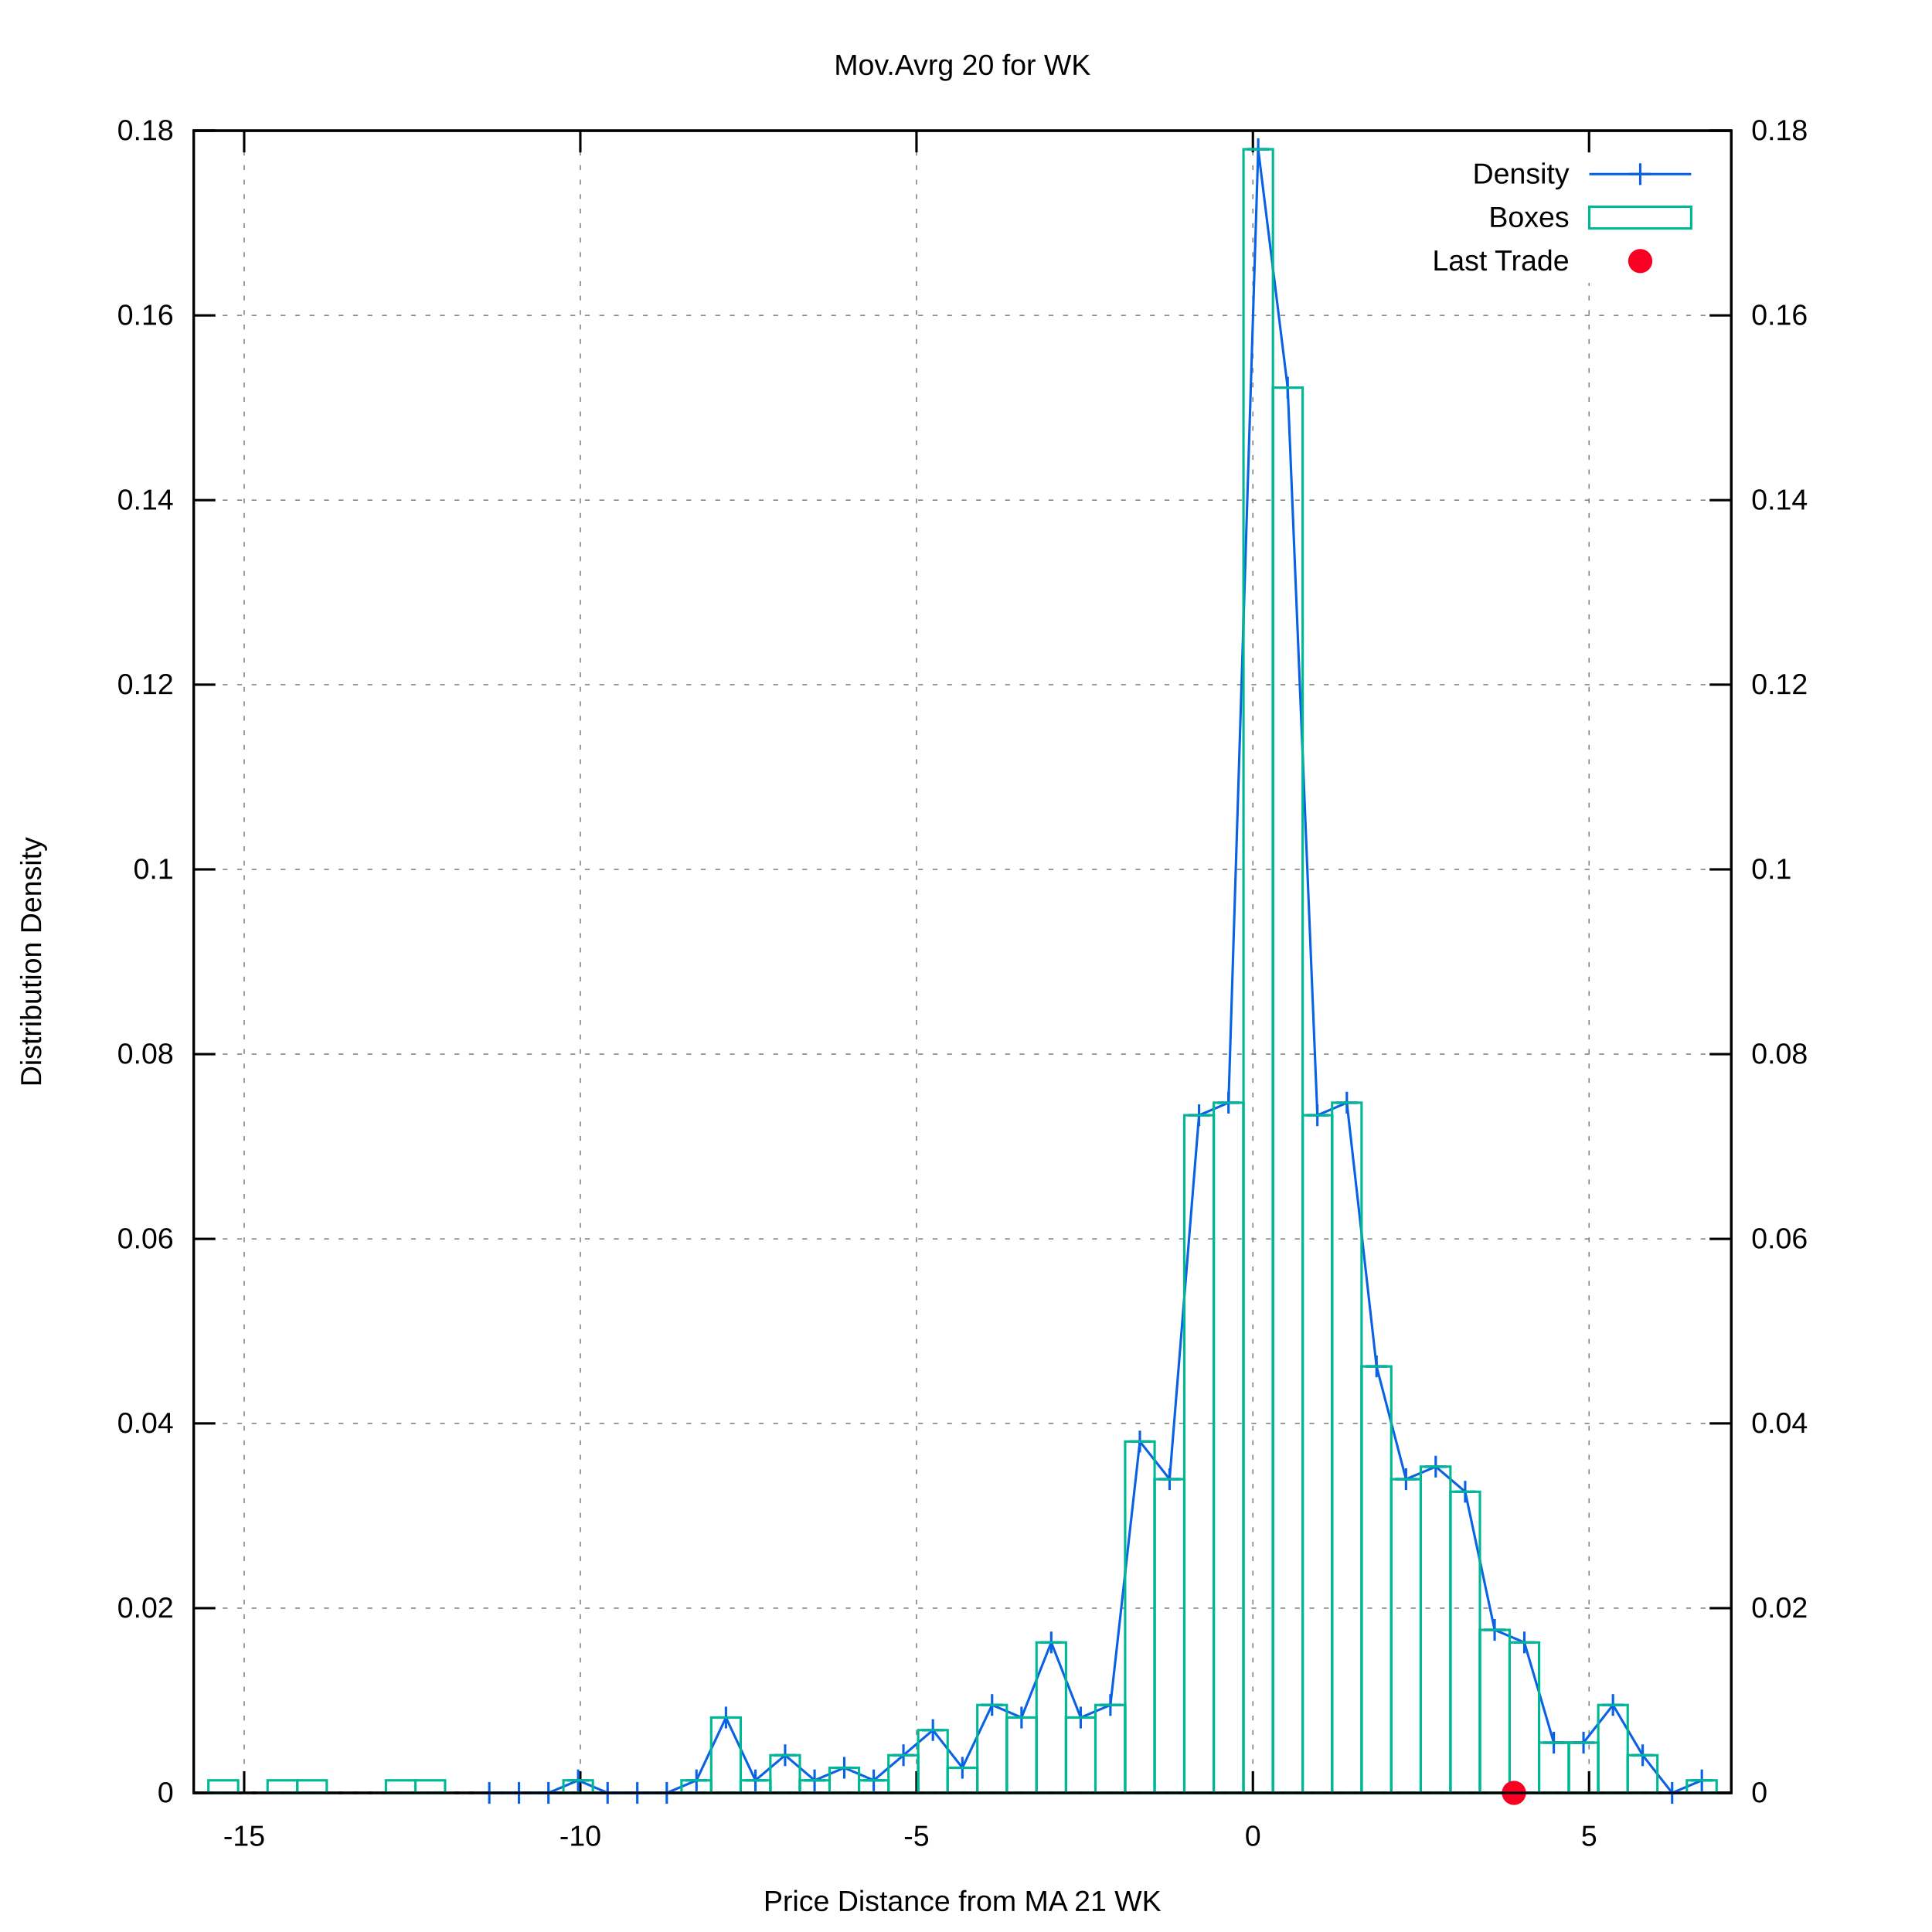
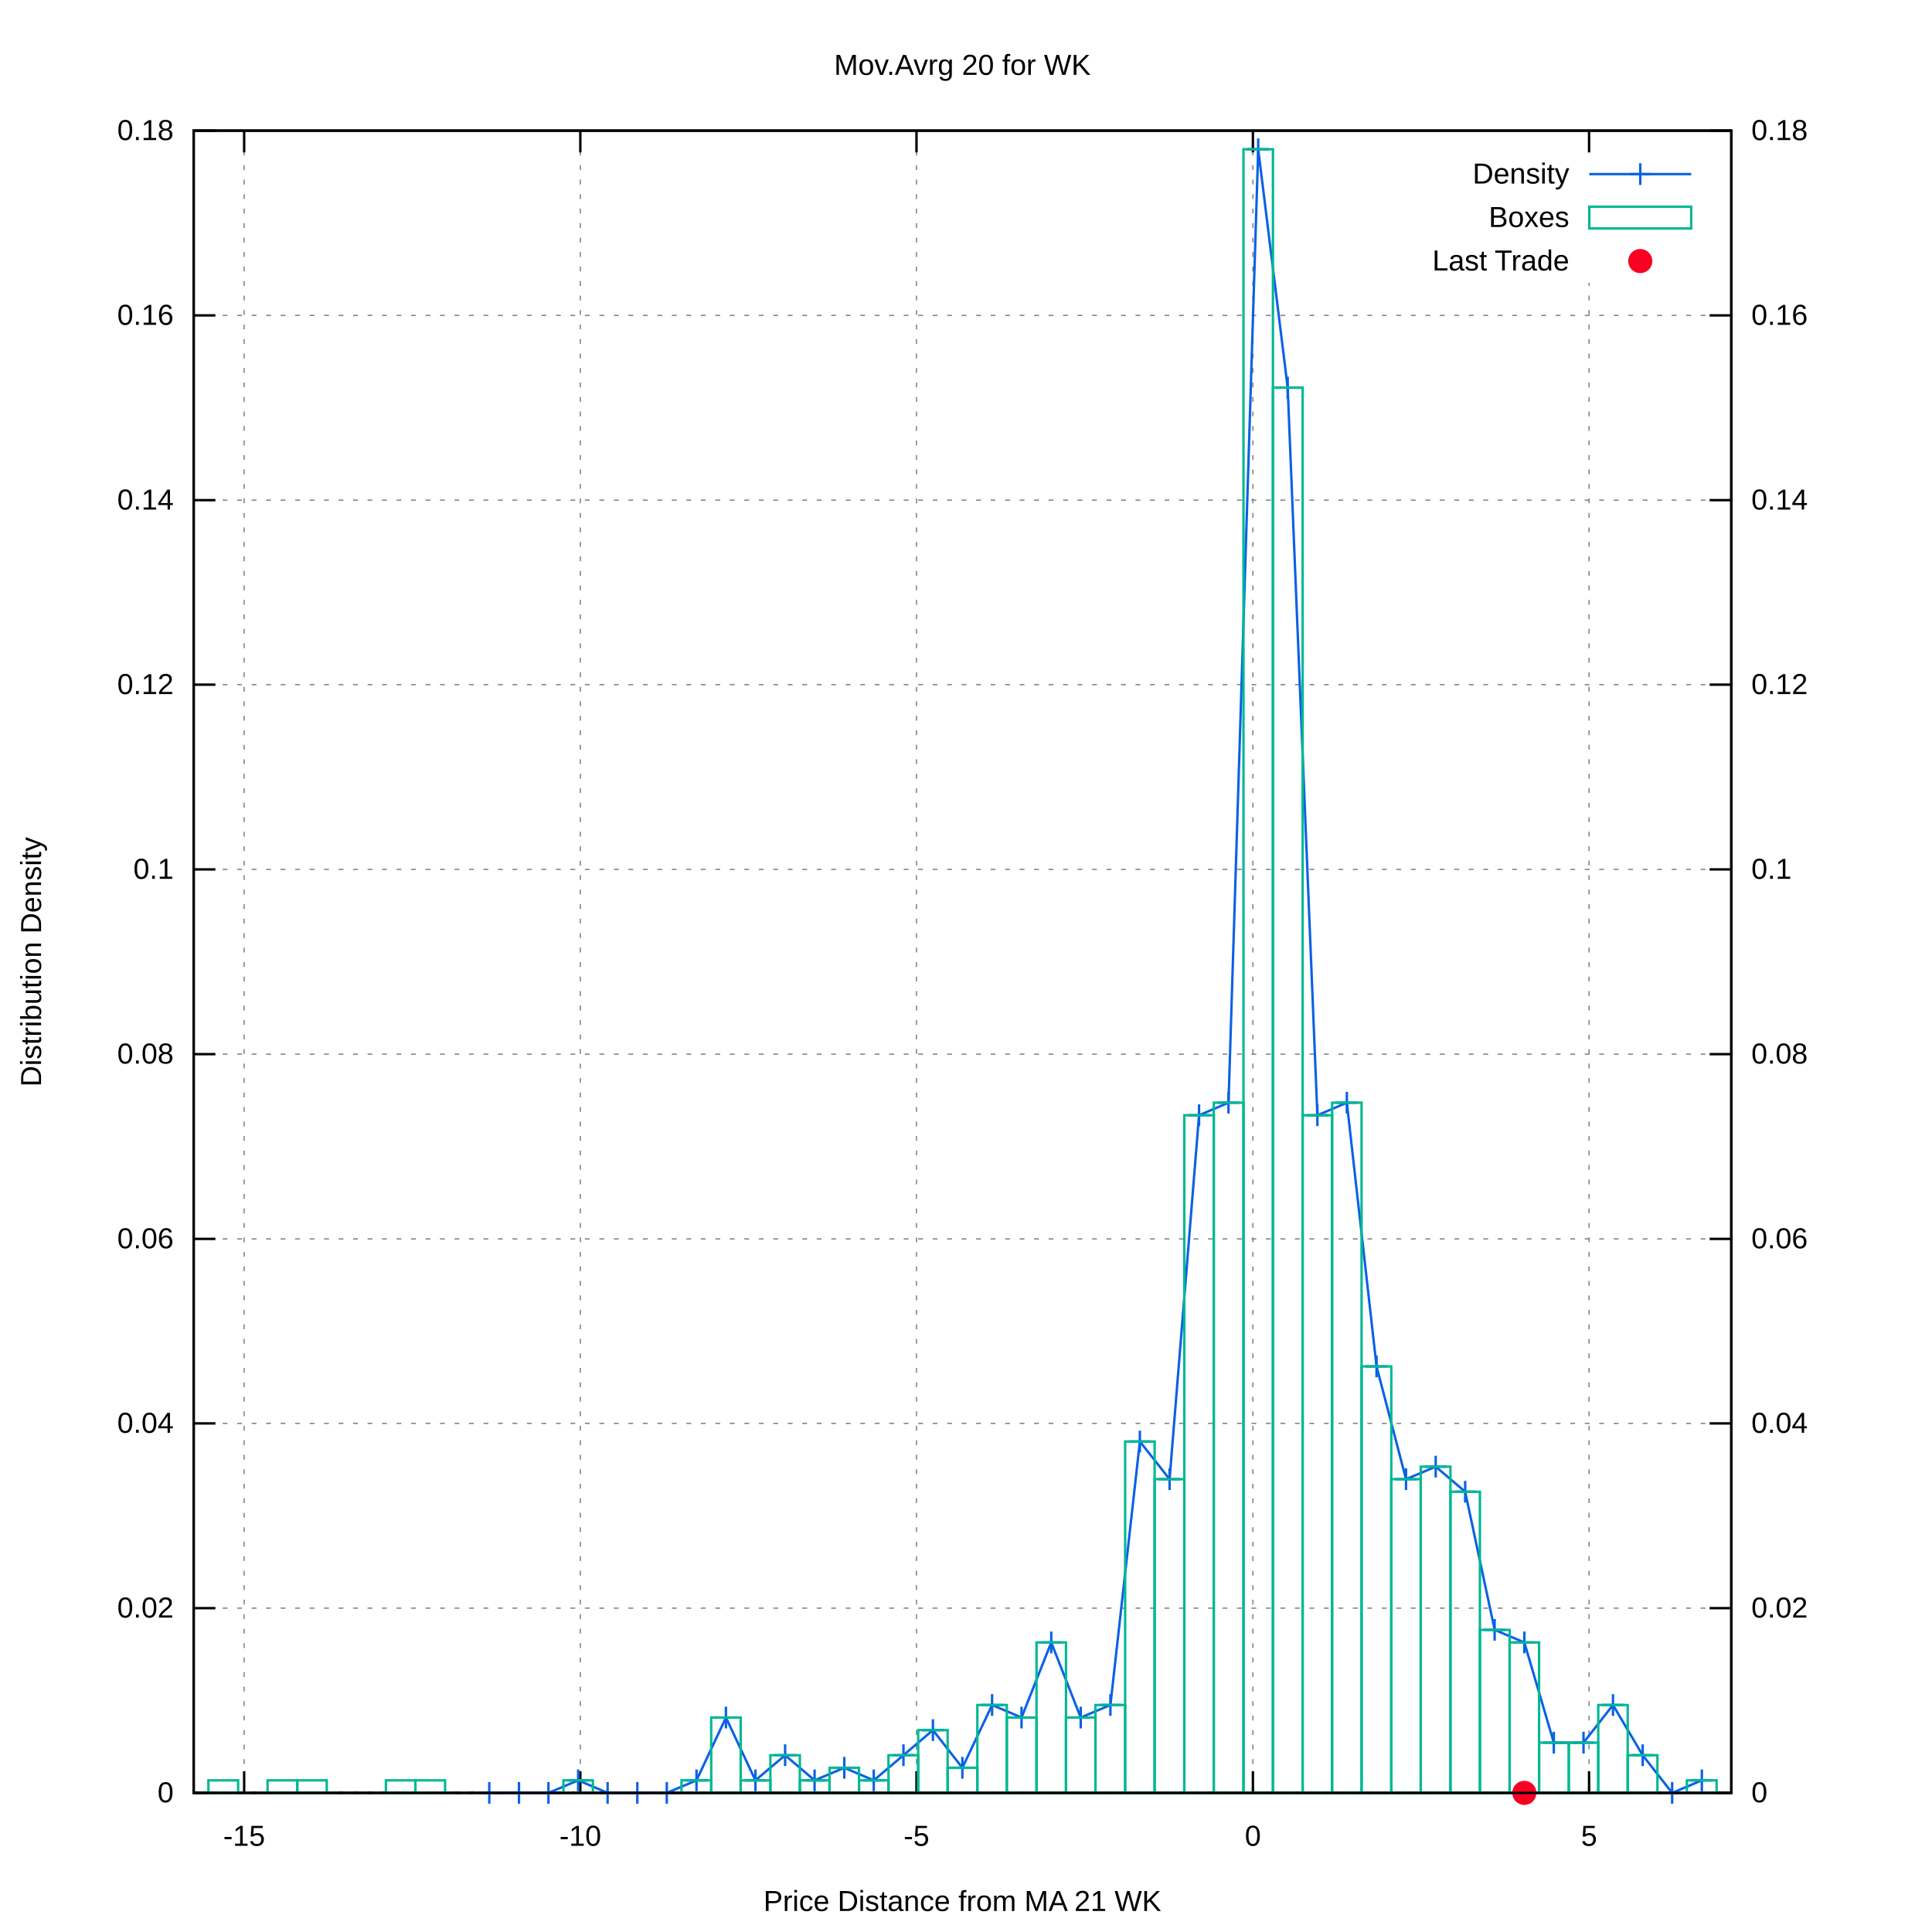
<svg xmlns="http://www.w3.org/2000/svg" xmlns:xlink="http://www.w3.org/1999/xlink" viewBox="0 0 800 800">
  <g id="gnuplot_canvas">
    <rect x="0" y="0" width="800" height="800" fill="#ffffff" />
    <defs>
      <circle id="gpDot" r="0.5" stroke-width="0.5" />
      <path id="gpPt0" stroke-width="0.222" stroke="currentColor" d="M-1,0 h2 M0,-1 v2" />
      <path id="gpPt1" stroke-width="0.222" stroke="currentColor" d="M-1,-1 L1,1 M1,-1 L-1,1" />
      <path id="gpPt2" stroke-width="0.222" stroke="currentColor" d="M-1,0 L1,0 M0,-1 L0,1 M-1,-1 L1,1 M-1,1 L1,-1" />
      <rect id="gpPt3" stroke-width="0.222" stroke="currentColor" x="-1" y="-1" width="2" height="2" />
      <rect id="gpPt4" stroke-width="0.222" stroke="currentColor" fill="currentColor" x="-1" y="-1" width="2" height="2" />
      <circle id="gpPt5" stroke-width="0.222" stroke="currentColor" cx="0" cy="0" r="1" />
      <use xlink:href="#gpPt5" id="gpPt6" fill="currentColor" stroke="none" />
      <path id="gpPt7" stroke-width="0.222" stroke="currentColor" d="M0,-1.33 L-1.33,0.67 L1.33,0.67 z" />
      <use xlink:href="#gpPt7" id="gpPt8" fill="currentColor" stroke="none" />
      <use xlink:href="#gpPt7" id="gpPt9" stroke="currentColor" transform="rotate(180)" />
      <use xlink:href="#gpPt9" id="gpPt10" fill="currentColor" stroke="none" />
      <use xlink:href="#gpPt3" id="gpPt11" stroke="currentColor" transform="rotate(45)" />
      <use xlink:href="#gpPt11" id="gpPt12" fill="currentColor" stroke="none" />
      <path id="gpPt13" stroke-width="0.222" stroke="currentColor" d="M0,1.330 L1.265,0.411 L0.782,-1.067 L-0.782,-1.076 L-1.265,0.411 z" />
      <use xlink:href="#gpPt13" id="gpPt14" fill="currentColor" stroke="none" />
      <filter id="textbox" filterUnits="objectBoundingBox" x="0" y="0" height="1" width="1">
        <feFlood flood-color="#FFFFFF" flood-opacity="1" result="bgnd" />
        <feComposite in="SourceGraphic" in2="bgnd" operator="atop" />
      </filter>
      <filter id="greybox" filterUnits="objectBoundingBox" x="0" y="0" height="1" width="1">
        <feFlood flood-color="lightgrey" flood-opacity="1" result="grey" />
        <feComposite in="SourceGraphic" in2="grey" operator="atop" />
      </filter>
    </defs>
    <g fill="none" color="#FFFFFF" stroke="black" stroke-width="1.00" stroke-linecap="butt" stroke-linejoin="miter">
</g>
    <g fill="none" color="black" stroke="currentColor" stroke-width="1.00" stroke-linecap="butt" stroke-linejoin="miter">
</g>
    <g fill="none" color="black" stroke="black" stroke-width="0.50" stroke-linecap="butt" stroke-linejoin="miter">
</g>
    <g fill="none" color="gray" stroke="currentColor" stroke-width="0.50" stroke-linecap="butt" stroke-linejoin="miter">
      <path stroke="gray" stroke-dasharray="2,4" class="gridline" d="M80.2,742.4 L716.9,742.4  " />
    </g>
    <g fill="none" color="gray" stroke="gray" stroke-width="1.00" stroke-linecap="butt" stroke-linejoin="miter">
</g>
    <g fill="none" color="black" stroke="currentColor" stroke-width="1.00" stroke-linecap="butt" stroke-linejoin="miter">
      <path stroke="black" d="M80.2,742.4 L89.2,742.4  " />
      <g transform="translate(71.9,746.3)" stroke="none" fill="black" font-family="arial" font-size="12.00" text-anchor="end">
        <text>
          <tspan font-family="arial"> 0</tspan>
        </text>
      </g>
    </g>
    <g fill="none" color="black" stroke="currentColor" stroke-width="1.00" stroke-linecap="butt" stroke-linejoin="miter">
</g>
    <g fill="none" color="black" stroke="black" stroke-width="0.50" stroke-linecap="butt" stroke-linejoin="miter">
</g>
    <g fill="none" color="gray" stroke="currentColor" stroke-width="0.50" stroke-linecap="butt" stroke-linejoin="miter">
      <path stroke="gray" stroke-dasharray="2,4" class="gridline" d="M80.2,665.9 L716.9,665.9  " />
    </g>
    <g fill="none" color="gray" stroke="gray" stroke-width="1.00" stroke-linecap="butt" stroke-linejoin="miter">
</g>
    <g fill="none" color="black" stroke="currentColor" stroke-width="1.00" stroke-linecap="butt" stroke-linejoin="miter">
      <path stroke="black" d="M80.2,665.9 L89.2,665.9  " />
      <g transform="translate(71.9,669.8)" stroke="none" fill="black" font-family="arial" font-size="12.00" text-anchor="end">
        <text>
          <tspan font-family="arial"> 0.02</tspan>
        </text>
      </g>
    </g>
    <g fill="none" color="black" stroke="currentColor" stroke-width="1.00" stroke-linecap="butt" stroke-linejoin="miter">
</g>
    <g fill="none" color="black" stroke="black" stroke-width="0.50" stroke-linecap="butt" stroke-linejoin="miter">
</g>
    <g fill="none" color="gray" stroke="currentColor" stroke-width="0.50" stroke-linecap="butt" stroke-linejoin="miter">
      <path stroke="gray" stroke-dasharray="2,4" class="gridline" d="M80.2,589.4 L716.9,589.4  " />
    </g>
    <g fill="none" color="gray" stroke="gray" stroke-width="1.00" stroke-linecap="butt" stroke-linejoin="miter">
</g>
    <g fill="none" color="black" stroke="currentColor" stroke-width="1.00" stroke-linecap="butt" stroke-linejoin="miter">
      <path stroke="black" d="M80.2,589.4 L89.2,589.4  " />
      <g transform="translate(71.9,593.3)" stroke="none" fill="black" font-family="arial" font-size="12.00" text-anchor="end">
        <text>
          <tspan font-family="arial"> 0.04</tspan>
        </text>
      </g>
    </g>
    <g fill="none" color="black" stroke="currentColor" stroke-width="1.00" stroke-linecap="butt" stroke-linejoin="miter">
</g>
    <g fill="none" color="black" stroke="black" stroke-width="0.50" stroke-linecap="butt" stroke-linejoin="miter">
</g>
    <g fill="none" color="gray" stroke="currentColor" stroke-width="0.50" stroke-linecap="butt" stroke-linejoin="miter">
      <path stroke="gray" stroke-dasharray="2,4" class="gridline" d="M80.2,513.0 L716.9,513.0  " />
    </g>
    <g fill="none" color="gray" stroke="gray" stroke-width="1.00" stroke-linecap="butt" stroke-linejoin="miter">
</g>
    <g fill="none" color="black" stroke="currentColor" stroke-width="1.00" stroke-linecap="butt" stroke-linejoin="miter">
      <path stroke="black" d="M80.2,513.0 L89.2,513.0  " />
      <g transform="translate(71.9,516.9)" stroke="none" fill="black" font-family="arial" font-size="12.00" text-anchor="end">
        <text>
          <tspan font-family="arial"> 0.06</tspan>
        </text>
      </g>
    </g>
    <g fill="none" color="black" stroke="currentColor" stroke-width="1.00" stroke-linecap="butt" stroke-linejoin="miter">
</g>
    <g fill="none" color="black" stroke="black" stroke-width="0.50" stroke-linecap="butt" stroke-linejoin="miter">
</g>
    <g fill="none" color="gray" stroke="currentColor" stroke-width="0.50" stroke-linecap="butt" stroke-linejoin="miter">
      <path stroke="gray" stroke-dasharray="2,4" class="gridline" d="M80.2,436.5 L716.9,436.5  " />
    </g>
    <g fill="none" color="gray" stroke="gray" stroke-width="1.00" stroke-linecap="butt" stroke-linejoin="miter">
</g>
    <g fill="none" color="black" stroke="currentColor" stroke-width="1.00" stroke-linecap="butt" stroke-linejoin="miter">
      <path stroke="black" d="M80.2,436.5 L89.2,436.5  " />
      <g transform="translate(71.9,440.4)" stroke="none" fill="black" font-family="arial" font-size="12.00" text-anchor="end">
        <text>
          <tspan font-family="arial"> 0.08</tspan>
        </text>
      </g>
    </g>
    <g fill="none" color="black" stroke="currentColor" stroke-width="1.00" stroke-linecap="butt" stroke-linejoin="miter">
</g>
    <g fill="none" color="black" stroke="black" stroke-width="0.50" stroke-linecap="butt" stroke-linejoin="miter">
</g>
    <g fill="none" color="gray" stroke="currentColor" stroke-width="0.50" stroke-linecap="butt" stroke-linejoin="miter">
      <path stroke="gray" stroke-dasharray="2,4" class="gridline" d="M80.2,360.0 L716.9,360.0  " />
    </g>
    <g fill="none" color="gray" stroke="gray" stroke-width="1.00" stroke-linecap="butt" stroke-linejoin="miter">
</g>
    <g fill="none" color="black" stroke="currentColor" stroke-width="1.00" stroke-linecap="butt" stroke-linejoin="miter">
      <path stroke="black" d="M80.2,360.0 L89.2,360.0  " />
      <g transform="translate(71.9,363.9)" stroke="none" fill="black" font-family="arial" font-size="12.00" text-anchor="end">
        <text>
          <tspan font-family="arial"> 0.1</tspan>
        </text>
      </g>
    </g>
    <g fill="none" color="black" stroke="currentColor" stroke-width="1.00" stroke-linecap="butt" stroke-linejoin="miter">
</g>
    <g fill="none" color="black" stroke="black" stroke-width="0.50" stroke-linecap="butt" stroke-linejoin="miter">
</g>
    <g fill="none" color="gray" stroke="currentColor" stroke-width="0.50" stroke-linecap="butt" stroke-linejoin="miter">
      <path stroke="gray" stroke-dasharray="2,4" class="gridline" d="M80.2,283.5 L716.9,283.5  " />
    </g>
    <g fill="none" color="gray" stroke="gray" stroke-width="1.00" stroke-linecap="butt" stroke-linejoin="miter">
</g>
    <g fill="none" color="black" stroke="currentColor" stroke-width="1.00" stroke-linecap="butt" stroke-linejoin="miter">
      <path stroke="black" d="M80.2,283.5 L89.2,283.5  " />
      <g transform="translate(71.9,287.4)" stroke="none" fill="black" font-family="arial" font-size="12.00" text-anchor="end">
        <text>
          <tspan font-family="arial"> 0.12</tspan>
        </text>
      </g>
    </g>
    <g fill="none" color="black" stroke="currentColor" stroke-width="1.00" stroke-linecap="butt" stroke-linejoin="miter">
</g>
    <g fill="none" color="black" stroke="black" stroke-width="0.50" stroke-linecap="butt" stroke-linejoin="miter">
</g>
    <g fill="none" color="gray" stroke="currentColor" stroke-width="0.50" stroke-linecap="butt" stroke-linejoin="miter">
      <path stroke="gray" stroke-dasharray="2,4" class="gridline" d="M80.2,207.1 L716.9,207.1  " />
    </g>
    <g fill="none" color="gray" stroke="gray" stroke-width="1.00" stroke-linecap="butt" stroke-linejoin="miter">
</g>
    <g fill="none" color="black" stroke="currentColor" stroke-width="1.00" stroke-linecap="butt" stroke-linejoin="miter">
      <path stroke="black" d="M80.2,207.1 L89.2,207.1  " />
      <g transform="translate(71.9,211.0)" stroke="none" fill="black" font-family="arial" font-size="12.00" text-anchor="end">
        <text>
          <tspan font-family="arial"> 0.14</tspan>
        </text>
      </g>
    </g>
    <g fill="none" color="black" stroke="currentColor" stroke-width="1.00" stroke-linecap="butt" stroke-linejoin="miter">
</g>
    <g fill="none" color="black" stroke="black" stroke-width="0.50" stroke-linecap="butt" stroke-linejoin="miter">
</g>
    <g fill="none" color="gray" stroke="currentColor" stroke-width="0.50" stroke-linecap="butt" stroke-linejoin="miter">
      <path stroke="gray" stroke-dasharray="2,4" class="gridline" d="M80.2,130.6 L716.9,130.6  " />
    </g>
    <g fill="none" color="gray" stroke="gray" stroke-width="1.00" stroke-linecap="butt" stroke-linejoin="miter">
</g>
    <g fill="none" color="black" stroke="currentColor" stroke-width="1.00" stroke-linecap="butt" stroke-linejoin="miter">
      <path stroke="black" d="M80.2,130.6 L89.2,130.6  " />
      <g transform="translate(71.9,134.5)" stroke="none" fill="black" font-family="arial" font-size="12.00" text-anchor="end">
        <text>
          <tspan font-family="arial"> 0.16</tspan>
        </text>
      </g>
    </g>
    <g fill="none" color="black" stroke="currentColor" stroke-width="1.00" stroke-linecap="butt" stroke-linejoin="miter">
</g>
    <g fill="none" color="black" stroke="black" stroke-width="0.50" stroke-linecap="butt" stroke-linejoin="miter">
</g>
    <g fill="none" color="gray" stroke="currentColor" stroke-width="0.50" stroke-linecap="butt" stroke-linejoin="miter">
      <path stroke="gray" stroke-dasharray="2,4" class="gridline" d="M80.2,54.1 L716.9,54.1  " />
    </g>
    <g fill="none" color="gray" stroke="gray" stroke-width="1.00" stroke-linecap="butt" stroke-linejoin="miter">
</g>
    <g fill="none" color="black" stroke="currentColor" stroke-width="1.00" stroke-linecap="butt" stroke-linejoin="miter">
      <path stroke="black" d="M80.2,54.1 L89.2,54.1  " />
      <g transform="translate(71.9,58.0)" stroke="none" fill="black" font-family="arial" font-size="12.00" text-anchor="end">
        <text>
          <tspan font-family="arial"> 0.18</tspan>
        </text>
      </g>
    </g>
    <g fill="none" color="black" stroke="currentColor" stroke-width="1.00" stroke-linecap="butt" stroke-linejoin="miter">
</g>
    <g fill="none" color="black" stroke="black" stroke-width="0.50" stroke-linecap="butt" stroke-linejoin="miter">
</g>
    <g fill="none" color="gray" stroke="currentColor" stroke-width="0.50" stroke-linecap="butt" stroke-linejoin="miter">
      <path stroke="gray" stroke-dasharray="2,4" class="gridline" d="M101.1,742.4 L101.1,54.1  " />
    </g>
    <g fill="none" color="gray" stroke="gray" stroke-width="1.00" stroke-linecap="butt" stroke-linejoin="miter">
</g>
    <g fill="none" color="black" stroke="currentColor" stroke-width="1.00" stroke-linecap="butt" stroke-linejoin="miter">
      <path stroke="black" d="M101.1,742.4 L101.1,733.4 M101.1,54.1 L101.1,63.1  " />
      <g transform="translate(101.1,764.3)" stroke="none" fill="black" font-family="arial" font-size="12.00" text-anchor="middle">
        <text>
          <tspan font-family="arial">-15</tspan>
        </text>
      </g>
    </g>
    <g fill="none" color="black" stroke="currentColor" stroke-width="1.00" stroke-linecap="butt" stroke-linejoin="miter">
</g>
    <g fill="none" color="black" stroke="black" stroke-width="0.50" stroke-linecap="butt" stroke-linejoin="miter">
</g>
    <g fill="none" color="gray" stroke="currentColor" stroke-width="0.50" stroke-linecap="butt" stroke-linejoin="miter">
      <path stroke="gray" stroke-dasharray="2,4" class="gridline" d="M240.3,742.4 L240.3,54.1  " />
    </g>
    <g fill="none" color="gray" stroke="gray" stroke-width="1.00" stroke-linecap="butt" stroke-linejoin="miter">
</g>
    <g fill="none" color="black" stroke="currentColor" stroke-width="1.00" stroke-linecap="butt" stroke-linejoin="miter">
      <path stroke="black" d="M240.3,742.4 L240.3,733.4 M240.3,54.1 L240.3,63.1  " />
      <g transform="translate(240.3,764.3)" stroke="none" fill="black" font-family="arial" font-size="12.00" text-anchor="middle">
        <text>
          <tspan font-family="arial">-10</tspan>
        </text>
      </g>
    </g>
    <g fill="none" color="black" stroke="currentColor" stroke-width="1.00" stroke-linecap="butt" stroke-linejoin="miter">
</g>
    <g fill="none" color="black" stroke="black" stroke-width="0.50" stroke-linecap="butt" stroke-linejoin="miter">
</g>
    <g fill="none" color="gray" stroke="currentColor" stroke-width="0.50" stroke-linecap="butt" stroke-linejoin="miter">
      <path stroke="gray" stroke-dasharray="2,4" class="gridline" d="M379.5,742.4 L379.5,54.1  " />
    </g>
    <g fill="none" color="gray" stroke="gray" stroke-width="1.00" stroke-linecap="butt" stroke-linejoin="miter">
</g>
    <g fill="none" color="black" stroke="currentColor" stroke-width="1.00" stroke-linecap="butt" stroke-linejoin="miter">
      <path stroke="black" d="M379.5,742.4 L379.5,733.4 M379.5,54.1 L379.5,63.1  " />
      <g transform="translate(379.5,764.3)" stroke="none" fill="black" font-family="arial" font-size="12.00" text-anchor="middle">
        <text>
          <tspan font-family="arial">-5</tspan>
        </text>
      </g>
    </g>
    <g fill="none" color="black" stroke="currentColor" stroke-width="1.00" stroke-linecap="butt" stroke-linejoin="miter">
</g>
    <g fill="none" color="black" stroke="black" stroke-width="0.50" stroke-linecap="butt" stroke-linejoin="miter">
</g>
    <g fill="none" color="gray" stroke="currentColor" stroke-width="0.50" stroke-linecap="butt" stroke-linejoin="miter">
      <path stroke="gray" stroke-dasharray="2,4" class="gridline" d="M518.8,742.4 L518.8,54.1  " />
    </g>
    <g fill="none" color="gray" stroke="gray" stroke-width="1.00" stroke-linecap="butt" stroke-linejoin="miter">
</g>
    <g fill="none" color="black" stroke="currentColor" stroke-width="1.00" stroke-linecap="butt" stroke-linejoin="miter">
      <path stroke="black" d="M518.8,742.4 L518.8,733.4 M518.8,54.1 L518.8,63.1  " />
      <g transform="translate(518.8,764.3)" stroke="none" fill="black" font-family="arial" font-size="12.00" text-anchor="middle">
        <text>
          <tspan font-family="arial"> 0</tspan>
        </text>
      </g>
    </g>
    <g fill="none" color="black" stroke="currentColor" stroke-width="1.00" stroke-linecap="butt" stroke-linejoin="miter">
</g>
    <g fill="none" color="black" stroke="black" stroke-width="0.50" stroke-linecap="butt" stroke-linejoin="miter">
</g>
    <g fill="none" color="gray" stroke="currentColor" stroke-width="0.50" stroke-linecap="butt" stroke-linejoin="miter">
      <path stroke="gray" stroke-dasharray="2,4" class="gridline" d="M658.0,742.4 L658.0,117.1 M658.0,63.1 L658.0,54.1  " />
    </g>
    <g fill="none" color="gray" stroke="gray" stroke-width="1.00" stroke-linecap="butt" stroke-linejoin="miter">
</g>
    <g fill="none" color="black" stroke="currentColor" stroke-width="1.00" stroke-linecap="butt" stroke-linejoin="miter">
      <path stroke="black" d="M658.0,742.4 L658.0,733.4 M658.0,54.1 L658.0,63.1  " />
      <g transform="translate(658.0,764.3)" stroke="none" fill="black" font-family="arial" font-size="12.00" text-anchor="middle">
        <text>
          <tspan font-family="arial"> 5</tspan>
        </text>
      </g>
    </g>
    <g fill="none" color="black" stroke="currentColor" stroke-width="1.00" stroke-linecap="butt" stroke-linejoin="miter">
      <path stroke="black" d="M716.9,742.4 L707.9,742.4  " />
      <g transform="translate(725.2,746.3)" stroke="none" fill="black" font-family="arial" font-size="12.00" text-anchor="start">
        <text>
          <tspan font-family="arial"> 0</tspan>
        </text>
      </g>
    </g>
    <g fill="none" color="black" stroke="currentColor" stroke-width="1.00" stroke-linecap="butt" stroke-linejoin="miter">
      <path stroke="black" d="M716.9,665.9 L707.9,665.9  " />
      <g transform="translate(725.2,669.8)" stroke="none" fill="black" font-family="arial" font-size="12.00" text-anchor="start">
        <text>
          <tspan font-family="arial"> 0.02</tspan>
        </text>
      </g>
    </g>
    <g fill="none" color="black" stroke="currentColor" stroke-width="1.00" stroke-linecap="butt" stroke-linejoin="miter">
      <path stroke="black" d="M716.9,589.4 L707.9,589.4  " />
      <g transform="translate(725.2,593.3)" stroke="none" fill="black" font-family="arial" font-size="12.00" text-anchor="start">
        <text>
          <tspan font-family="arial"> 0.04</tspan>
        </text>
      </g>
    </g>
    <g fill="none" color="black" stroke="currentColor" stroke-width="1.00" stroke-linecap="butt" stroke-linejoin="miter">
      <path stroke="black" d="M716.9,513.0 L707.9,513.0  " />
      <g transform="translate(725.2,516.9)" stroke="none" fill="black" font-family="arial" font-size="12.00" text-anchor="start">
        <text>
          <tspan font-family="arial"> 0.06</tspan>
        </text>
      </g>
    </g>
    <g fill="none" color="black" stroke="currentColor" stroke-width="1.00" stroke-linecap="butt" stroke-linejoin="miter">
      <path stroke="black" d="M716.9,436.5 L707.9,436.5  " />
      <g transform="translate(725.2,440.4)" stroke="none" fill="black" font-family="arial" font-size="12.00" text-anchor="start">
        <text>
          <tspan font-family="arial"> 0.08</tspan>
        </text>
      </g>
    </g>
    <g fill="none" color="black" stroke="currentColor" stroke-width="1.00" stroke-linecap="butt" stroke-linejoin="miter">
      <path stroke="black" d="M716.9,360.0 L707.9,360.0  " />
      <g transform="translate(725.2,363.9)" stroke="none" fill="black" font-family="arial" font-size="12.00" text-anchor="start">
        <text>
          <tspan font-family="arial"> 0.1</tspan>
        </text>
      </g>
    </g>
    <g fill="none" color="black" stroke="currentColor" stroke-width="1.00" stroke-linecap="butt" stroke-linejoin="miter">
      <path stroke="black" d="M716.9,283.5 L707.9,283.5  " />
      <g transform="translate(725.2,287.4)" stroke="none" fill="black" font-family="arial" font-size="12.00" text-anchor="start">
        <text>
          <tspan font-family="arial"> 0.12</tspan>
        </text>
      </g>
    </g>
    <g fill="none" color="black" stroke="currentColor" stroke-width="1.00" stroke-linecap="butt" stroke-linejoin="miter">
      <path stroke="black" d="M716.9,207.1 L707.9,207.1  " />
      <g transform="translate(725.2,211.0)" stroke="none" fill="black" font-family="arial" font-size="12.00" text-anchor="start">
        <text>
          <tspan font-family="arial"> 0.14</tspan>
        </text>
      </g>
    </g>
    <g fill="none" color="black" stroke="currentColor" stroke-width="1.00" stroke-linecap="butt" stroke-linejoin="miter">
      <path stroke="black" d="M716.9,130.6 L707.9,130.6  " />
      <g transform="translate(725.2,134.5)" stroke="none" fill="black" font-family="arial" font-size="12.00" text-anchor="start">
        <text>
          <tspan font-family="arial"> 0.16</tspan>
        </text>
      </g>
    </g>
    <g fill="none" color="black" stroke="currentColor" stroke-width="1.00" stroke-linecap="butt" stroke-linejoin="miter">
      <path stroke="black" d="M716.9,54.1 L707.9,54.1  " />
      <g transform="translate(725.2,58.0)" stroke="none" fill="black" font-family="arial" font-size="12.00" text-anchor="start">
        <text>
          <tspan font-family="arial"> 0.18</tspan>
        </text>
      </g>
    </g>
    <g fill="none" color="black" stroke="currentColor" stroke-width="1.00" stroke-linecap="butt" stroke-linejoin="miter">
</g>
    <g fill="none" color="gray" stroke="currentColor" stroke-width="1.00" stroke-linecap="butt" stroke-linejoin="miter">
      <path stroke="black" stroke-dasharray="2,4" d="M80.2,742.4 L716.9,742.4  " />
    </g>
    <g fill="none" color="black" stroke="currentColor" stroke-width="1.00" stroke-linecap="butt" stroke-linejoin="miter">
      <path stroke="black" d="M80.2,54.1 L80.2,742.4 L716.9,742.4 L716.9,54.1 L80.2,54.1 Z  " />
    </g>
    <g fill="none" color="black" stroke="currentColor" stroke-width="1.00" stroke-linecap="butt" stroke-linejoin="miter">
      <g transform="translate(17.0,398.3) rotate(270)" stroke="none" fill="black" font-family="arial" font-size="12.00" text-anchor="middle">
        <text>
          <tspan font-family="arial">Distribution Density</tspan>
        </text>
      </g>
    </g>
    <g fill="none" color="black" stroke="currentColor" stroke-width="1.00" stroke-linecap="butt" stroke-linejoin="miter">
      <g transform="translate(398.5,791.3)" stroke="none" fill="black" font-family="arial" font-size="12.00" text-anchor="middle">
        <text>
          <tspan font-family="arial">Price Distance from MA 21 WK</tspan>
        </text>
      </g>
    </g>
    <g fill="none" color="black" stroke="currentColor" stroke-width="1.00" stroke-linecap="butt" stroke-linejoin="miter">
      <g transform="translate(398.5,31.0)" stroke="none" fill="black" font-family="arial" font-size="12.00" text-anchor="middle">
        <text>
          <tspan font-family="arial">Mov.Avrg 20 for WK </tspan>
        </text>
      </g>
    </g>
    <g id="gnuplot_plot_1">
      <g fill="none" color="black" stroke="currentColor" stroke-width="1.00" stroke-linecap="butt" stroke-linejoin="miter">
        <g transform="translate(649.8,76.0)" stroke="none" fill="black" font-family="arial" font-size="12.00" text-anchor="end">
          <text>
            <tspan font-family="arial">Density</tspan>
          </text>
        </g>
      </g>
      <g fill="none" color="black" stroke="currentColor" stroke-width="1.00" stroke-linecap="butt" stroke-linejoin="miter">
        <path stroke="rgb(  9,  97, 228)" d="M658.1,72.1 L700.3,72.1 M202.6,742.4 L214.9,742.4 L227.1,742.4 L239.4,737.2 L251.6,742.4 L263.9,742.4   L276.1,742.4 L288.4,737.2 L300.6,711.2 L312.8,737.2 L325.1,726.8 L337.3,737.2 L349.6,732.0 L361.8,737.2   L374.1,726.8 L386.3,716.4 L398.5,732.0 L410.8,706.0 L423.0,711.2 L435.3,680.1 L447.5,711.2 L459.8,706.0   L472.0,596.9 L484.3,612.5 L496.5,461.8 L508.7,456.6 L521.0,61.8 L533.2,160.5 L545.5,461.8 L557.7,456.6   L570.0,565.8 L582.2,612.5 L594.5,607.3 L606.7,617.7 L618.9,674.9 L631.2,680.1 L643.4,721.6 L655.7,721.6   L667.9,706.0 L680.2,726.8 L692.4,742.4 L704.7,737.2  " />
        <use xlink:href="#gpPt0" transform="translate(202.6,742.4) scale(4.50)" color="rgb(  9,  97, 228)" />
        <use xlink:href="#gpPt0" transform="translate(214.9,742.4) scale(4.50)" color="rgb(  9,  97, 228)" />
        <use xlink:href="#gpPt0" transform="translate(227.1,742.4) scale(4.50)" color="rgb(  9,  97, 228)" />
        <use xlink:href="#gpPt0" transform="translate(239.4,737.2) scale(4.50)" color="rgb(  9,  97, 228)" />
        <use xlink:href="#gpPt0" transform="translate(251.6,742.4) scale(4.50)" color="rgb(  9,  97, 228)" />
        <use xlink:href="#gpPt0" transform="translate(263.9,742.4) scale(4.50)" color="rgb(  9,  97, 228)" />
        <use xlink:href="#gpPt0" transform="translate(276.1,742.4) scale(4.50)" color="rgb(  9,  97, 228)" />
        <use xlink:href="#gpPt0" transform="translate(288.4,737.2) scale(4.50)" color="rgb(  9,  97, 228)" />
        <use xlink:href="#gpPt0" transform="translate(300.6,711.2) scale(4.50)" color="rgb(  9,  97, 228)" />
        <use xlink:href="#gpPt0" transform="translate(312.8,737.2) scale(4.50)" color="rgb(  9,  97, 228)" />
        <use xlink:href="#gpPt0" transform="translate(325.1,726.8) scale(4.50)" color="rgb(  9,  97, 228)" />
        <use xlink:href="#gpPt0" transform="translate(337.3,737.2) scale(4.50)" color="rgb(  9,  97, 228)" />
        <use xlink:href="#gpPt0" transform="translate(349.6,732.0) scale(4.50)" color="rgb(  9,  97, 228)" />
        <use xlink:href="#gpPt0" transform="translate(361.8,737.2) scale(4.50)" color="rgb(  9,  97, 228)" />
        <use xlink:href="#gpPt0" transform="translate(374.1,726.8) scale(4.50)" color="rgb(  9,  97, 228)" />
        <use xlink:href="#gpPt0" transform="translate(386.3,716.4) scale(4.50)" color="rgb(  9,  97, 228)" />
        <use xlink:href="#gpPt0" transform="translate(398.5,732.0) scale(4.50)" color="rgb(  9,  97, 228)" />
        <use xlink:href="#gpPt0" transform="translate(410.8,706.0) scale(4.50)" color="rgb(  9,  97, 228)" />
        <use xlink:href="#gpPt0" transform="translate(423.0,711.2) scale(4.50)" color="rgb(  9,  97, 228)" />
        <use xlink:href="#gpPt0" transform="translate(435.3,680.1) scale(4.50)" color="rgb(  9,  97, 228)" />
        <use xlink:href="#gpPt0" transform="translate(447.5,711.2) scale(4.50)" color="rgb(  9,  97, 228)" />
        <use xlink:href="#gpPt0" transform="translate(459.8,706.0) scale(4.50)" color="rgb(  9,  97, 228)" />
        <use xlink:href="#gpPt0" transform="translate(472.0,596.9) scale(4.50)" color="rgb(  9,  97, 228)" />
        <use xlink:href="#gpPt0" transform="translate(484.3,612.5) scale(4.50)" color="rgb(  9,  97, 228)" />
        <use xlink:href="#gpPt0" transform="translate(496.5,461.8) scale(4.50)" color="rgb(  9,  97, 228)" />
        <use xlink:href="#gpPt0" transform="translate(508.7,456.6) scale(4.50)" color="rgb(  9,  97, 228)" />
        <use xlink:href="#gpPt0" transform="translate(521.0,61.8) scale(4.50)" color="rgb(  9,  97, 228)" />
        <use xlink:href="#gpPt0" transform="translate(533.2,160.5) scale(4.50)" color="rgb(  9,  97, 228)" />
        <use xlink:href="#gpPt0" transform="translate(545.5,461.8) scale(4.50)" color="rgb(  9,  97, 228)" />
        <use xlink:href="#gpPt0" transform="translate(557.7,456.6) scale(4.50)" color="rgb(  9,  97, 228)" />
        <use xlink:href="#gpPt0" transform="translate(570.0,565.8) scale(4.50)" color="rgb(  9,  97, 228)" />
        <use xlink:href="#gpPt0" transform="translate(582.2,612.5) scale(4.50)" color="rgb(  9,  97, 228)" />
        <use xlink:href="#gpPt0" transform="translate(594.5,607.3) scale(4.50)" color="rgb(  9,  97, 228)" />
        <use xlink:href="#gpPt0" transform="translate(606.7,617.7) scale(4.50)" color="rgb(  9,  97, 228)" />
        <use xlink:href="#gpPt0" transform="translate(618.9,674.9) scale(4.50)" color="rgb(  9,  97, 228)" />
        <use xlink:href="#gpPt0" transform="translate(631.2,680.1) scale(4.50)" color="rgb(  9,  97, 228)" />
        <use xlink:href="#gpPt0" transform="translate(643.4,721.6) scale(4.50)" color="rgb(  9,  97, 228)" />
        <use xlink:href="#gpPt0" transform="translate(655.7,721.6) scale(4.50)" color="rgb(  9,  97, 228)" />
        <use xlink:href="#gpPt0" transform="translate(667.9,706.0) scale(4.50)" color="rgb(  9,  97, 228)" />
        <use xlink:href="#gpPt0" transform="translate(680.2,726.8) scale(4.50)" color="rgb(  9,  97, 228)" />
        <use xlink:href="#gpPt0" transform="translate(692.4,742.4) scale(4.50)" color="rgb(  9,  97, 228)" />
        <use xlink:href="#gpPt0" transform="translate(704.7,737.2) scale(4.50)" color="rgb(  9,  97, 228)" />
        <use xlink:href="#gpPt0" transform="translate(679.2,72.1) scale(4.50)" color="rgb(  9,  97, 228)" />
      </g>
    </g>
    <g id="gnuplot_plot_2">
      <g fill="none" color="black" stroke="currentColor" stroke-width="1.00" stroke-linecap="butt" stroke-linejoin="miter">
        <g transform="translate(649.8,94.0)" stroke="none" fill="black" font-family="arial" font-size="12.00" text-anchor="end">
          <text>
            <tspan font-family="arial">Boxes</tspan>
          </text>
        </g>
      </g>
      <g fill="none" color="black" stroke="currentColor" stroke-width="1.00" stroke-linecap="butt" stroke-linejoin="miter">
        <path stroke="rgb(  0, 184, 148)" d="M658.1,94.6 L700.3,94.6 L700.3,85.6 L658.1,85.6 L658.1,94.6 Z  " />
        <path stroke="rgb(  0, 184, 148)" d="M86.3,742.4 L86.3,737.2 L98.6,737.2 L98.6,742.4 L86.3,742.4 Z  " />
        <path stroke="rgb(  0, 184, 148)" d="M110.8,742.4 L110.8,737.2 L123.1,737.2 L123.1,742.4 L110.8,742.4 Z  " />
        <path stroke="rgb(  0, 184, 148)" d="M123.1,742.4 L123.1,737.2 L135.3,737.2 L135.3,742.4 L123.1,742.4 Z  " />
        <path stroke="rgb(  0, 184, 148)" d="M159.8,742.4 L159.8,737.2 L172.0,737.2 L172.0,742.4 L159.8,742.4 Z  " />
        <path stroke="rgb(  0, 184, 148)" d="M172.0,742.4 L172.0,737.2 L184.3,737.2 L184.3,742.4 L172.0,742.4 Z  " />
        <path stroke="rgb(  0, 184, 148)" d="M233.3,742.4 L233.3,737.2 L245.5,737.2 L245.5,742.4 L233.3,742.4 Z  " />
        <path stroke="rgb(  0, 184, 148)" d="M282.2,742.4 L282.2,737.2 L294.5,737.2 L294.5,742.4 L282.2,742.4 Z  " />
        <path stroke="rgb(  0, 184, 148)" d="M294.5,742.4 L294.5,711.2 L306.7,711.2 L306.7,742.4 L294.5,742.4 Z  " />
        <path stroke="rgb(  0, 184, 148)" d="M306.7,742.4 L306.7,737.2 L319.0,737.2 L319.0,742.4 L306.7,742.4 Z  " />
        <path stroke="rgb(  0, 184, 148)" d="M319.0,742.4 L319.0,726.8 L331.2,726.8 L331.2,742.4 L319.0,742.4 Z  " />
        <path stroke="rgb(  0, 184, 148)" d="M331.2,742.4 L331.2,737.2 L343.5,737.2 L343.5,742.4 L331.2,742.4 Z  " />
        <path stroke="rgb(  0, 184, 148)" d="M343.5,742.4 L343.5,732.0 L355.7,732.0 L355.7,742.4 L343.5,742.4 Z  " />
        <path stroke="rgb(  0, 184, 148)" d="M355.7,742.4 L355.7,737.2 L367.9,737.2 L367.9,742.4 L355.7,742.4 Z  " />
        <path stroke="rgb(  0, 184, 148)" d="M367.9,742.4 L367.9,726.8 L380.2,726.8 L380.2,742.4 L367.9,742.4 Z  " />
        <path stroke="rgb(  0, 184, 148)" d="M380.2,742.4 L380.2,716.4 L392.4,716.4 L392.4,742.4 L380.2,742.4 Z  " />
        <path stroke="rgb(  0, 184, 148)" d="M392.4,742.4 L392.4,732.0 L404.7,732.0 L404.7,742.4 L392.4,742.4 Z  " />
        <path stroke="rgb(  0, 184, 148)" d="M404.7,742.4 L404.7,706.0 L416.9,706.0 L416.9,742.4 L404.7,742.4 Z  " />
        <path stroke="rgb(  0, 184, 148)" d="M416.9,742.4 L416.9,711.2 L429.2,711.2 L429.2,742.4 L416.9,742.4 Z  " />
        <path stroke="rgb(  0, 184, 148)" d="M429.2,742.4 L429.2,680.1 L441.4,680.1 L441.4,742.4 L429.2,742.4 Z  " />
        <path stroke="rgb(  0, 184, 148)" d="M441.4,742.4 L441.4,711.2 L453.6,711.2 L453.6,742.4 L441.4,742.4 Z  " />
        <path stroke="rgb(  0, 184, 148)" d="M453.6,742.4 L453.6,706.0 L465.9,706.0 L465.9,742.4 L453.6,742.4 Z  " />
        <path stroke="rgb(  0, 184, 148)" d="M465.9,742.4 L465.9,596.9 L478.1,596.9 L478.1,742.4 L465.9,742.4 Z  " />
        <path stroke="rgb(  0, 184, 148)" d="M478.1,742.4 L478.1,612.5 L490.4,612.5 L490.4,742.4 L478.1,742.4 Z  " />
        <path stroke="rgb(  0, 184, 148)" d="M490.4,742.4 L490.4,461.8 L502.6,461.8 L502.6,742.4 L490.4,742.4 Z  " />
        <path stroke="rgb(  0, 184, 148)" d="M502.6,742.4 L502.6,456.6 L514.9,456.6 L514.9,742.4 L502.6,742.4 Z  " />
        <path stroke="rgb(  0, 184, 148)" d="M514.9,742.4 L514.9,61.8 L527.1,61.8 L527.1,742.4 L514.9,742.4 Z  " />
        <path stroke="rgb(  0, 184, 148)" d="M527.1,742.4 L527.1,160.5 L539.4,160.5 L539.4,742.4 L527.1,742.4 Z  " />
        <path stroke="rgb(  0, 184, 148)" d="M539.4,742.4 L539.4,461.8 L551.6,461.8 L551.6,742.4 L539.4,742.4 Z  " />
        <path stroke="rgb(  0, 184, 148)" d="M551.6,742.4 L551.6,456.6 L563.8,456.6 L563.8,742.4 L551.6,742.4 Z  " />
        <path stroke="rgb(  0, 184, 148)" d="M563.8,742.4 L563.8,565.8 L576.1,565.8 L576.1,742.4 L563.8,742.4 Z  " />
        <path stroke="rgb(  0, 184, 148)" d="M576.1,742.4 L576.1,612.5 L588.3,612.5 L588.3,742.4 L576.1,742.4 Z  " />
        <path stroke="rgb(  0, 184, 148)" d="M588.3,742.4 L588.3,607.3 L600.6,607.3 L600.6,742.4 L588.3,742.4 Z  " />
        <path stroke="rgb(  0, 184, 148)" d="M600.6,742.4 L600.6,617.7 L612.8,617.7 L612.8,742.4 L600.6,742.4 Z  " />
        <path stroke="rgb(  0, 184, 148)" d="M612.8,742.4 L612.8,674.9 L625.1,674.9 L625.1,742.4 L612.8,742.4 Z  " />
        <path stroke="rgb(  0, 184, 148)" d="M625.1,742.4 L625.1,680.1 L637.3,680.1 L637.3,742.4 L625.1,742.4 Z  " />
        <path stroke="rgb(  0, 184, 148)" d="M637.3,742.4 L637.3,721.6 L649.6,721.6 L649.6,742.4 L637.3,742.4 Z  " />
        <path stroke="rgb(  0, 184, 148)" d="M649.6,742.4 L649.6,721.6 L661.8,721.6 L661.8,742.4 L649.6,742.4 Z  " />
        <path stroke="rgb(  0, 184, 148)" d="M661.8,742.4 L661.8,706.0 L674.0,706.0 L674.0,742.4 L661.8,742.4 Z  " />
        <path stroke="rgb(  0, 184, 148)" d="M674.0,742.4 L674.0,726.8 L686.3,726.8 L686.3,742.4 L674.0,742.4 Z  " />
        <path stroke="rgb(  0, 184, 148)" d="M698.5,742.4 L698.5,737.2 L710.8,737.2 L710.8,742.4 L698.5,742.4 Z  " />
      </g>
    </g>
    <g id="gnuplot_plot_3">
      <g fill="none" color="black" stroke="currentColor" stroke-width="1.00" stroke-linecap="butt" stroke-linejoin="miter">
        <g transform="translate(649.8,112.0)" stroke="none" fill="black" font-family="arial" font-size="12.00" text-anchor="end">
          <text>
            <tspan font-family="arial">Last Trade</tspan>
          </text>
        </g>
      </g>
      <g fill="none" color="black" stroke="currentColor" stroke-width="1.00" stroke-linecap="butt" stroke-linejoin="miter">
-         <use xlink:href="#gpPt6" transform="translate(626.9,742.4) scale(4.50)" color="rgb(249,   0,  34)" />
+         <use xlink:href="#gpPt6" transform="translate(631.2,742.4) scale(4.50)" color="rgb(249,   0,  34)" />
        <use xlink:href="#gpPt6" transform="translate(679.2,108.1) scale(4.50)" color="rgb(249,   0,  34)" />
      </g>
    </g>
    <g fill="none" color="#FFFFFF" stroke="rgb(249,   0,  34)" stroke-width="2.00" stroke-linecap="butt" stroke-linejoin="miter">
</g>
    <g fill="none" color="black" stroke="currentColor" stroke-width="2.00" stroke-linecap="butt" stroke-linejoin="miter">
</g>
    <g fill="none" color="black" stroke="black" stroke-width="1.00" stroke-linecap="butt" stroke-linejoin="miter">
</g>
    <g fill="none" color="black" stroke="currentColor" stroke-width="1.00" stroke-linecap="butt" stroke-linejoin="miter">
      <path stroke="black" d="M80.2,54.1 L80.2,742.4 L716.9,742.4 L716.9,54.1 L80.2,54.1 Z  " />
    </g>
    <g fill="none" color="black" stroke="currentColor" stroke-width="1.00" stroke-linecap="butt" stroke-linejoin="miter">
</g>
  </g>
</svg>
